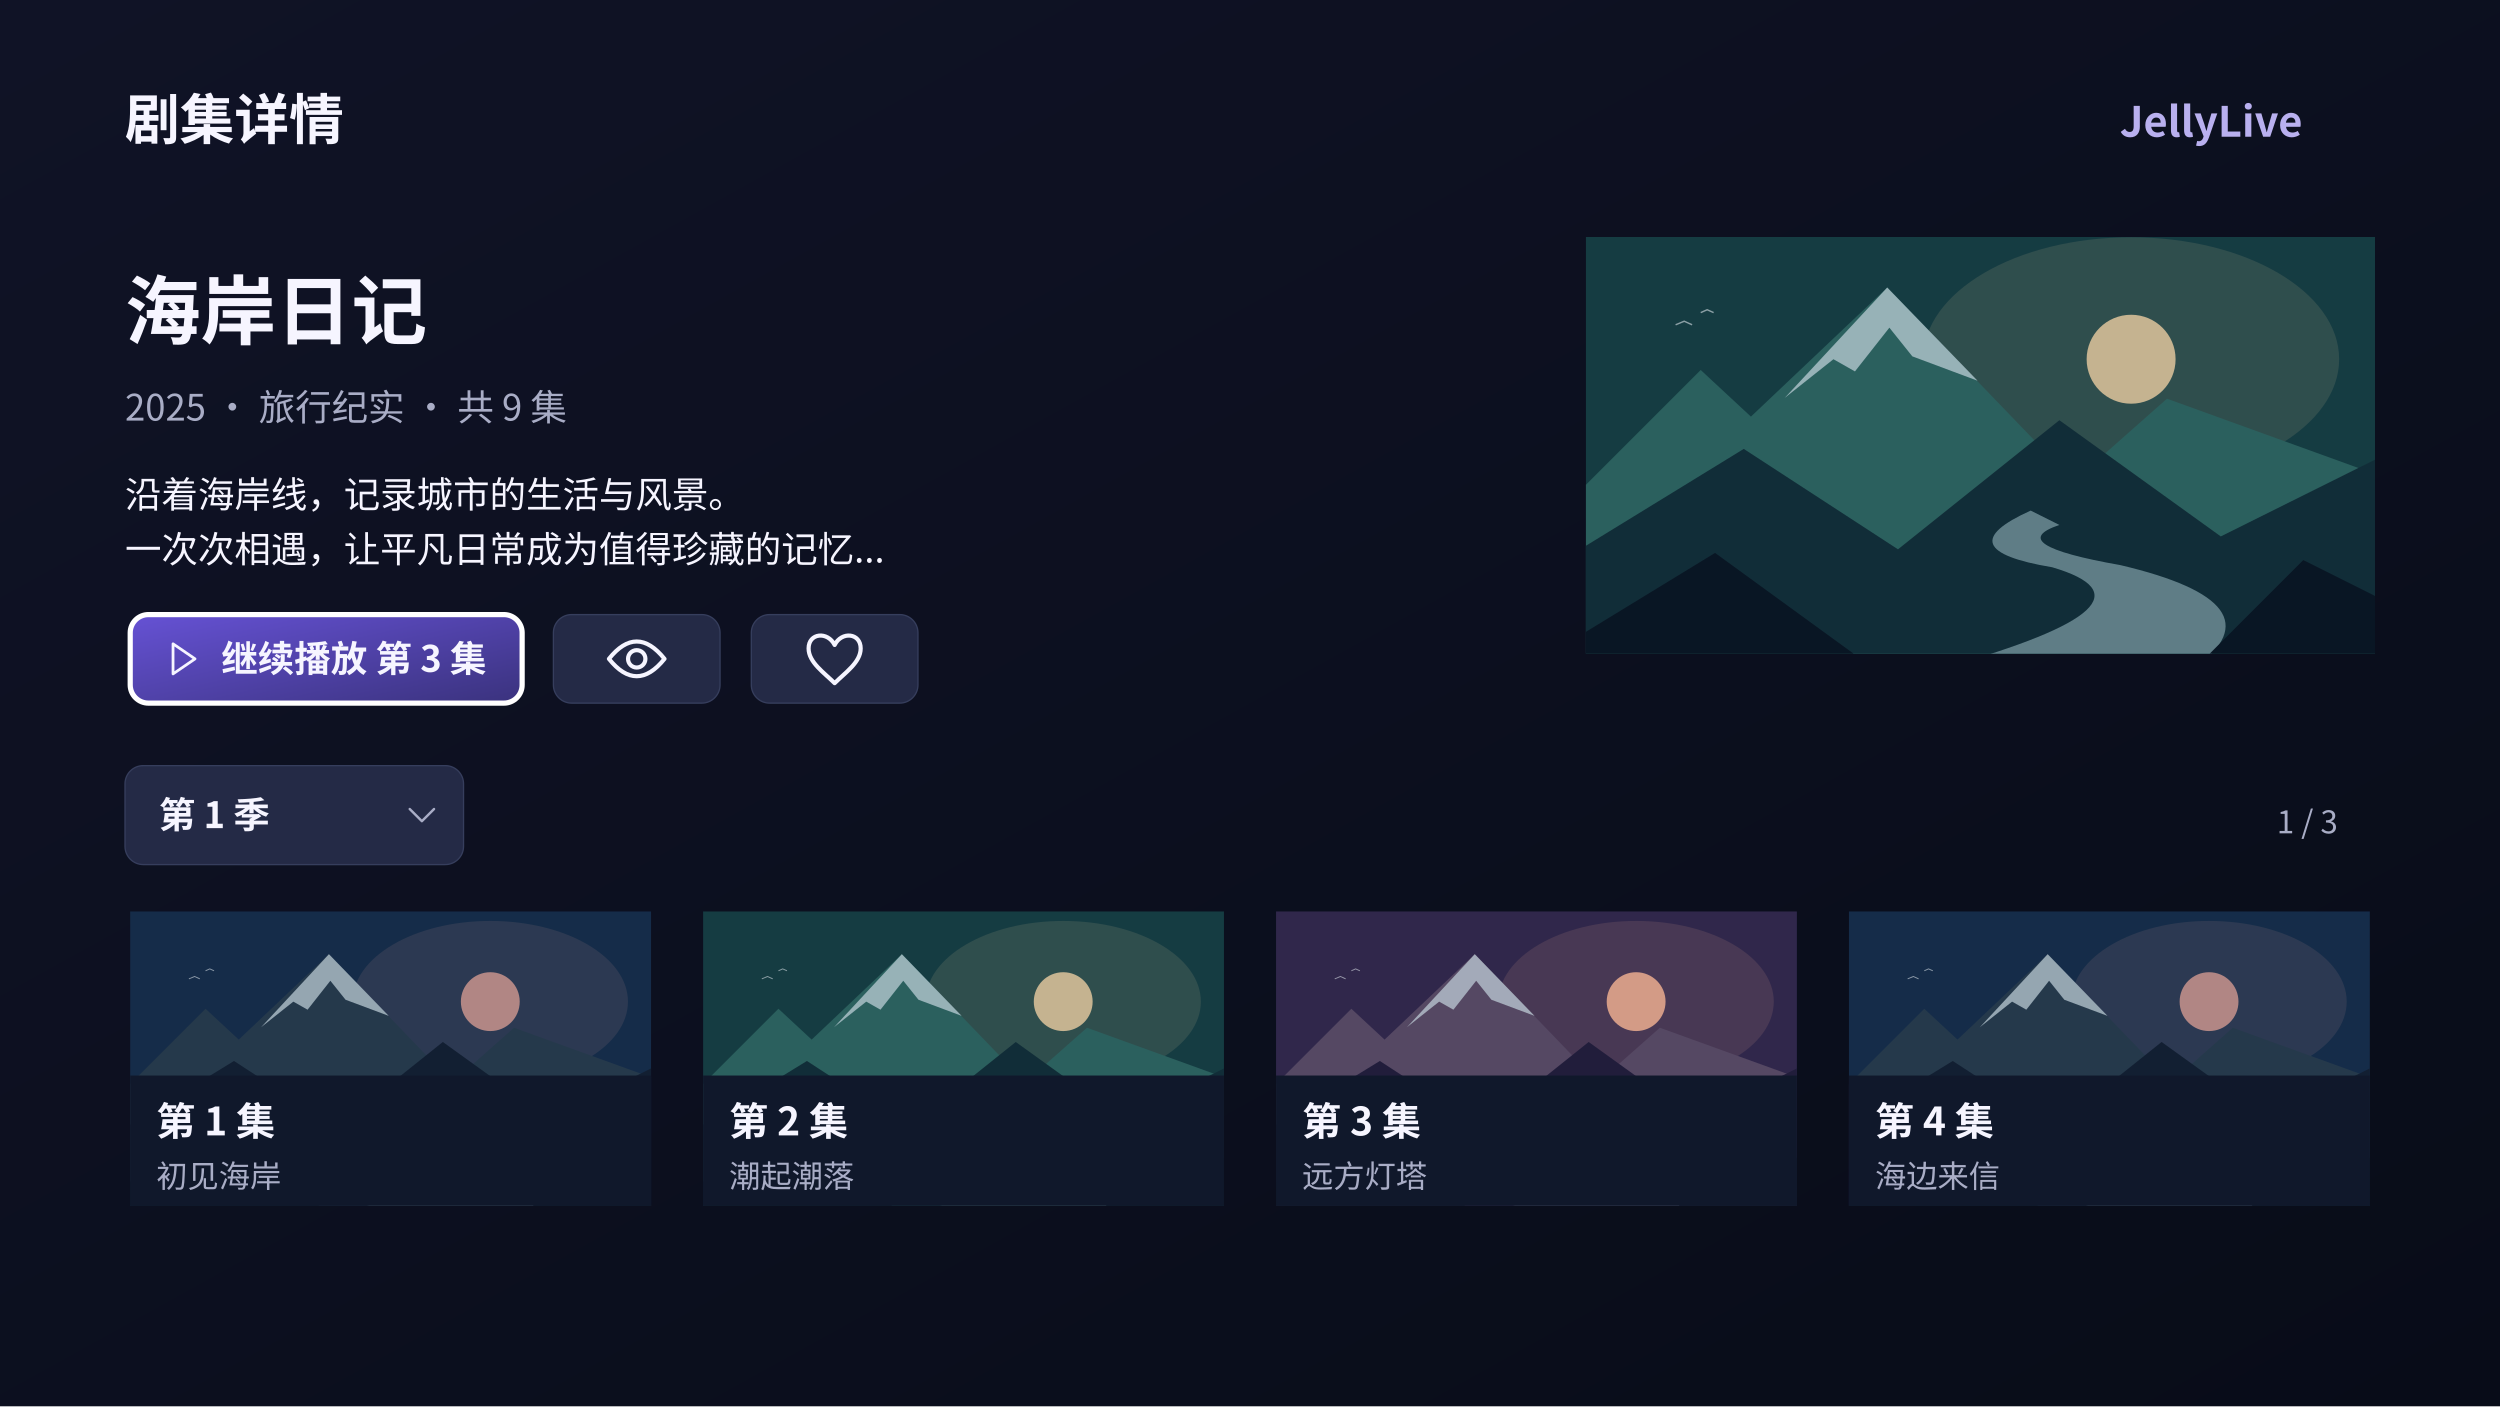
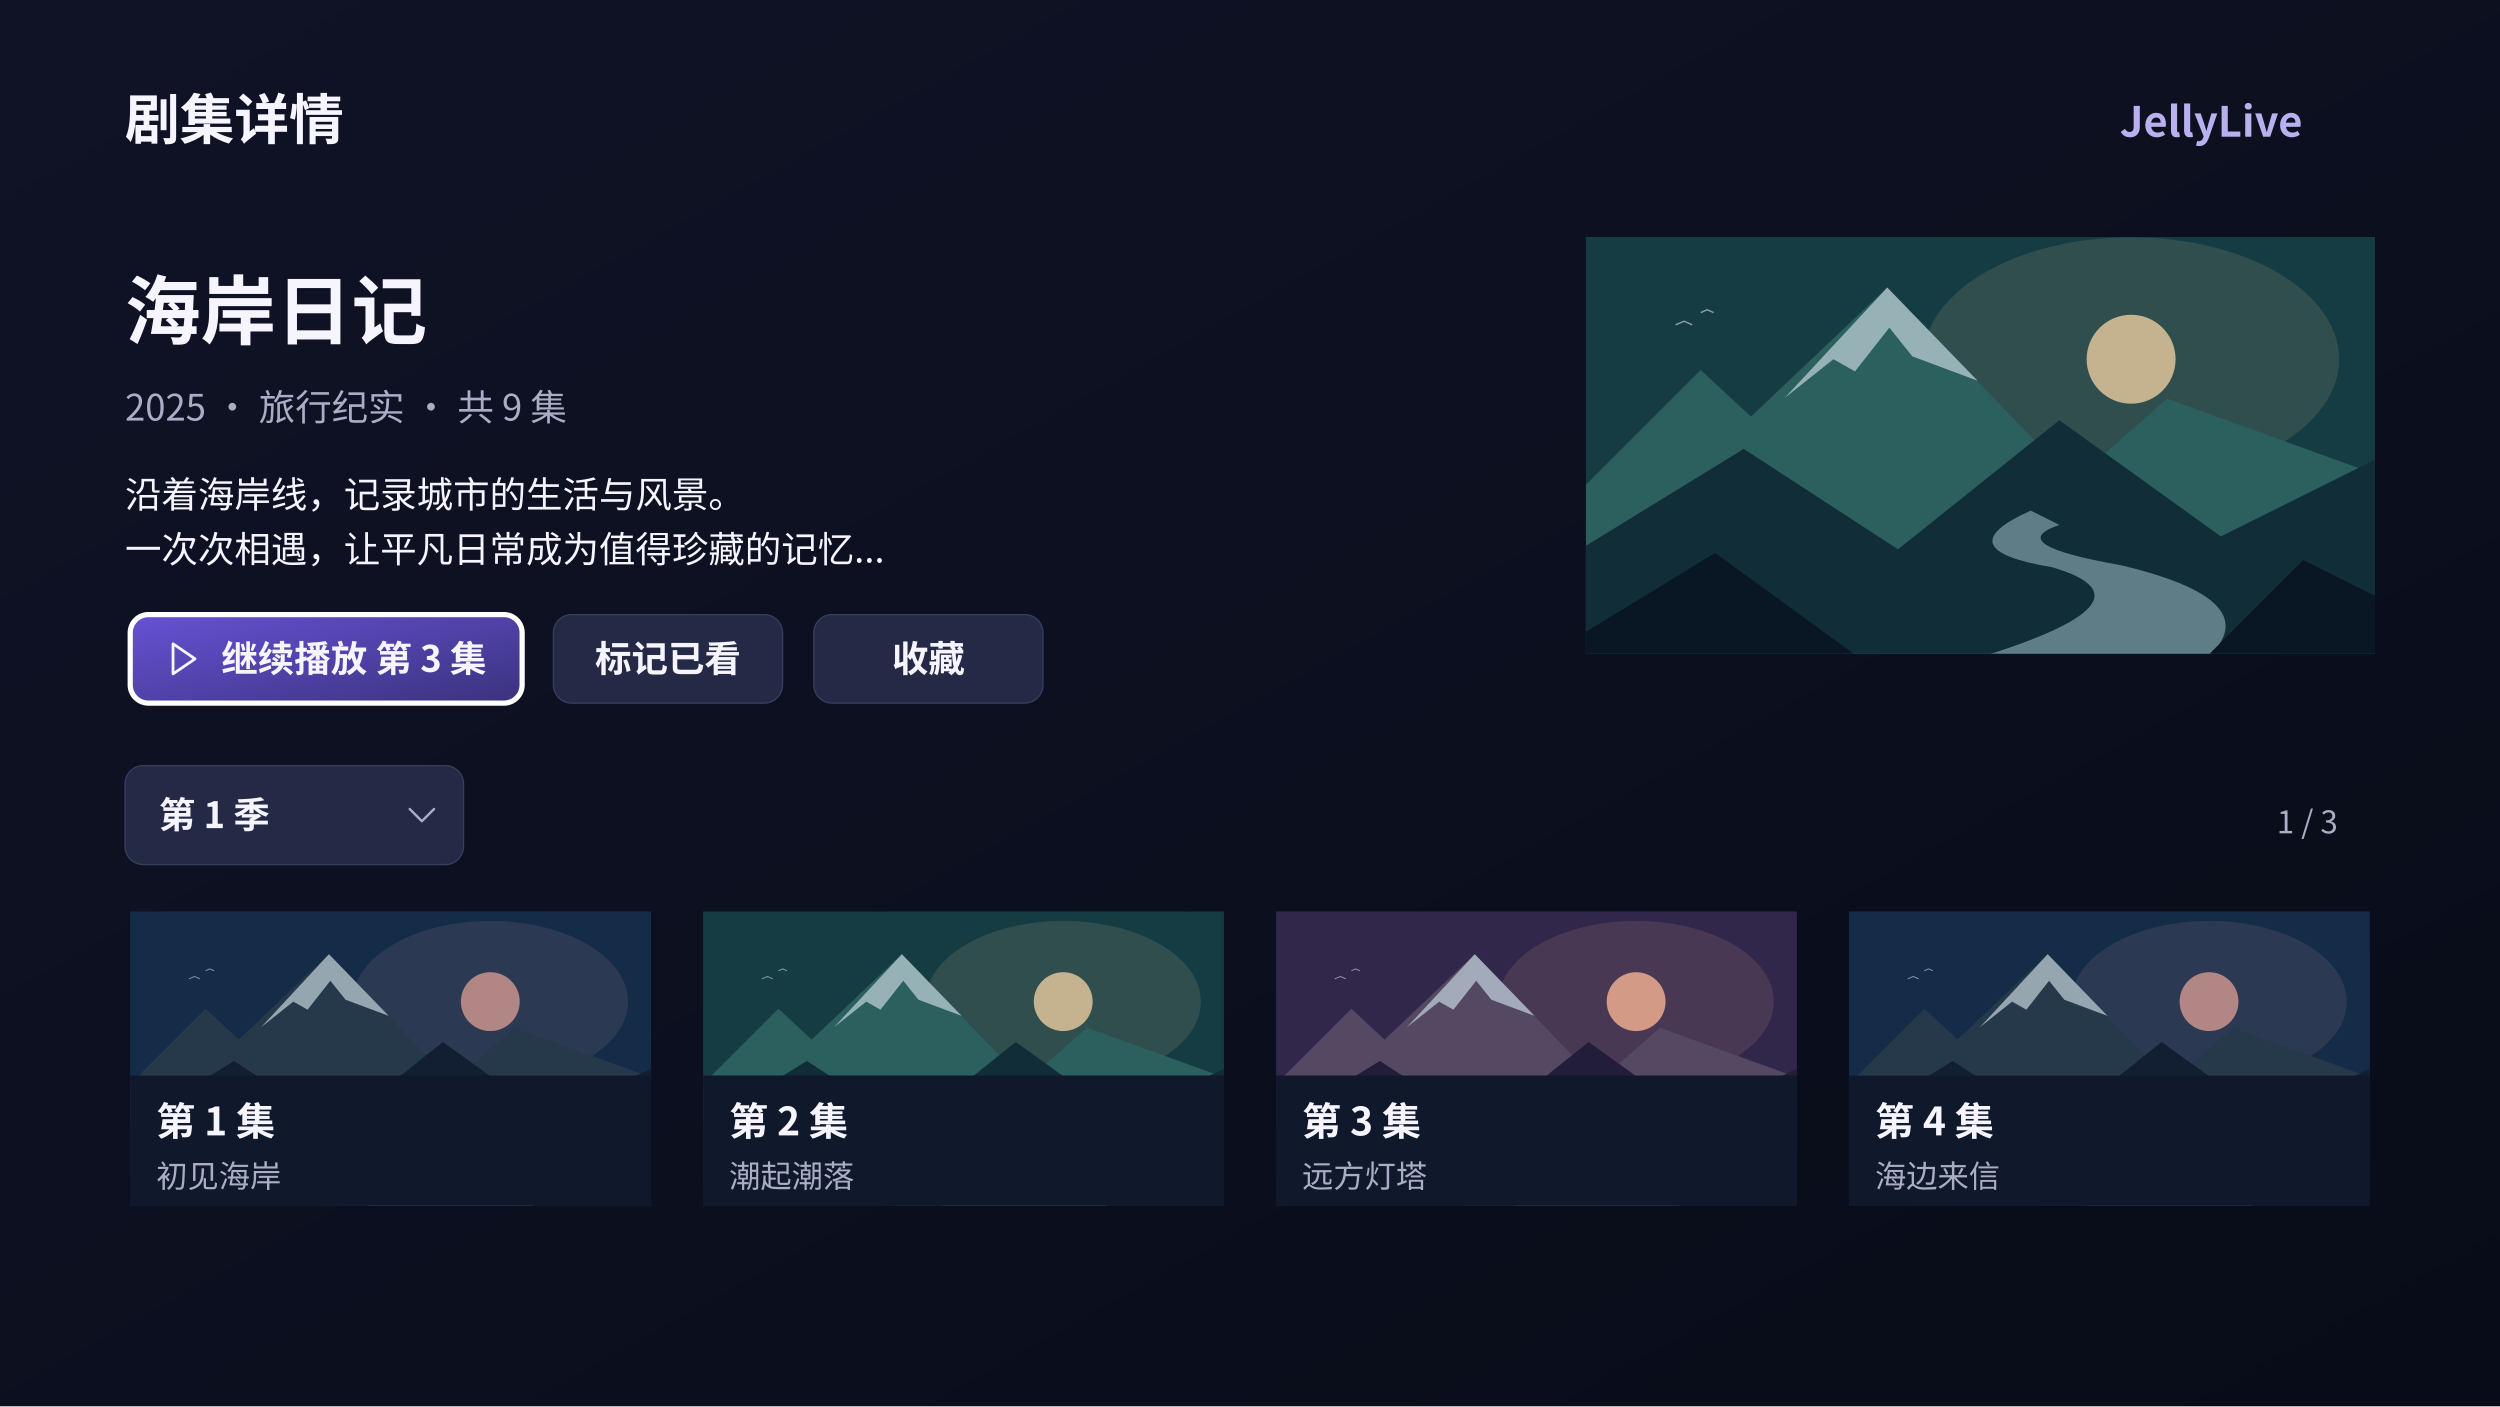
<svg xmlns="http://www.w3.org/2000/svg" width="1920" height="1080" viewBox="0 0 1920 1080" role="img" aria-labelledby="title desc">
  <defs>
    <linearGradient id="bg" x2="1" y2="1">
      <stop stop-color="#101326" />
      <stop offset="1" stop-color="#080c18" />
    </linearGradient>
    <linearGradient id="purple" x2="1" y2="1">
      <stop stop-color="#6652d5" />
      <stop offset="1" stop-color="#3a327d" />
    </linearGradient>
  </defs>
  <g font-family="Noto Sans CJK SC, Microsoft YaHei, sans-serif">
    <rect width="1920" height="1080" fill="url(#bg)" />
    <text x="96" y="107" fill="#f6f5ff" font-size="42" font-weight="650">剧集详情</text>
    <text x="1628" y="105" fill="#b9b0ef" font-size="32" font-weight="600">JellyLive</text>
    <svg x="1218" y="182" width="606" height="320" viewBox="0 0 1100 620" preserveAspectRatio="xMidYMid slice">
      <rect width="1100" height="620" fill="#153c42" />
      <ellipse cx="760" cy="190" rx="290" ry="170" fill="#c5b390" opacity=".15" />
      <circle cx="760" cy="190" r="62" fill="#c5b390" />
      <path d="M0 365 L160 205 L230 270 L420 90 L680 360 L810 245 L1100 350 V620 H0Z" fill="#2b605e" />
      <path d="M277 244 L420 90 L546 220 L455 186 L423 146 L375 207 L345 190Z" fill="#c4d4dd" opacity=".7" />
      <path d="M0 450 L220 315 L435 455 L660 275 L885 437 L1100 330 V620 H0Z" fill="#112d38" />
      <path d="M620 401 Q500 455 650 480 Q820 530 500 620 H850 Q970 530 745 477 Q580 448 660 421Z" fill="#93b3bb" opacity=".6" />
      <path d="M0 570 L180 460 L400 620 H0Z M850 620 L1000 470 L1100 520 V620Z" fill="#091624" />
      <path d="M125 142 l12 -5 l11 5 M160 125 l9 -4 l9 4" fill="none" stroke="#dae1e7" stroke-width="2" opacity=".6" />
    </svg>
    <text x="96" y="260" fill="#f6f5ff" font-size="58" font-weight="650">海岸日记</text>
    <text x="96" y="323" fill="#a9adc6" font-size="28" font-weight="400">2025 · 旅行纪实 · 共 9 集</text>
    <g data-role="overview" data-max-lines="2">
      <text x="96" y="390" fill="#f6f5ff" font-size="28" font-weight="400">沿着海岸线，记录城市的生活与风景。</text>
      <text x="96" y="432" fill="#f6f5ff" font-size="28" font-weight="400">一次次相遇，让平凡日常成为值得珍藏的记忆...</text>
    </g>
    <g data-role="series-actions" data-y="472" data-overview-bottom="442" data-gap="30">
      <rect x="100" y="472" width="301" height="68" rx="14" fill="url(#purple)" stroke="#ffffff" stroke-width="4" />
      <g transform="translate(124 490.0) scale(0.8888889)">
        <path d="M10 5 L29 18 L10 31 Z" fill="none" stroke="#f6f5ff" stroke-width="2.4" stroke-linecap="round" stroke-linejoin="round" />
      </g>
      <text x="170" y="516.0" fill="#f6f5ff" font-size="28" font-weight="600">继续播放 第 3 集</text>
-       <g data-role="detail-action" aria-label="标记剧集已看">
-         <rect x="425" y="472" width="128" height="68" rx="14" fill="#242a46" stroke="#363e5d" stroke-width="1" />
-         <g transform="translate(465 482) scale(1.333333)">
-           <path d="M2 18 Q18 -2 34 18 Q18 38 2 18 Z M23 18 A5 5 0 1 1 13 18 A5 5 0 1 1 23 18" fill="none" stroke="#f6f5ff" stroke-width="2.4" stroke-linecap="round" stroke-linejoin="round" />
-         </g>
+       <g data-role="detail-action" aria-label="标记已看">
+         <rect x="425" y="472" width="176" height="68" rx="14" fill="#242a46" stroke="#363e5d" stroke-width="1" />
+         <text x="513.0" y="516.0" text-anchor="middle" fill="#f6f5ff" font-size="28" font-weight="600">标记已看</text>
      </g>
-       <g data-role="detail-action" aria-label="收藏剧集">
-         <rect x="577" y="472" width="128" height="68" rx="14" fill="#242a46" stroke="#363e5d" stroke-width="1" />
-         <g transform="translate(617 482) scale(1.333333)">
-           <path d="M18 32 C12 26 3 20 3 12 C3 3 14 2 18 10 C22 2 33 3 33 12 C33 20 24 26 18 32 Z" fill="none" stroke="#f6f5ff" stroke-width="2.4" stroke-linecap="round" stroke-linejoin="round" />
-         </g>
+       <g data-role="detail-action" aria-label="收藏">
+         <rect x="625" y="472" width="176" height="68" rx="14" fill="#242a46" stroke="#363e5d" stroke-width="1" />
+         <text x="713.0" y="516.0" text-anchor="middle" fill="#f6f5ff" font-size="28" font-weight="600">收藏</text>
      </g>
    </g>
    <rect x="96" y="588" width="260" height="76" rx="14" fill="#242a46" stroke="#363e5d" stroke-width="1" />
    <text x="122" y="636.0" fill="#f6f5ff" font-size="28" font-weight="600">第 1 季</text>
    <g transform="translate(310 612) scale(0.7777778)">
      <path d="M6 12 L18 24 L30 12" fill="none" stroke="#a9adc6" stroke-width="2.4" stroke-linecap="round" stroke-linejoin="round" />
    </g>
    <text x="1772" y="640" text-anchor="middle" fill="#a9adc6" font-size="24" font-weight="400">1 / 3</text>
    <g data-role="episode-page" data-page="1" data-pages="3">
      <svg x="100" y="700" width="400" height="226" viewBox="0 0 1100 620" preserveAspectRatio="xMidYMid slice">
        <rect width="1100" height="620" fill="#152c49" />
        <ellipse cx="760" cy="190" rx="290" ry="170" fill="#b18684" opacity=".15" />
        <circle cx="760" cy="190" r="62" fill="#b18684" />
        <path d="M0 365 L160 205 L230 270 L420 90 L680 360 L810 245 L1100 350 V620 H0Z" fill="#25394b" />
        <path d="M277 244 L420 90 L546 220 L455 186 L423 146 L375 207 L345 190Z" fill="#c4d4dd" opacity=".7" />
        <path d="M0 450 L220 315 L435 455 L660 275 L885 437 L1100 330 V620 H0Z" fill="#121f32" />
        <path d="M620 401 Q500 455 650 480 Q820 530 500 620 H850 Q970 530 745 477 Q580 448 660 421Z" fill="#93b3bb" opacity=".6" />
        <path d="M0 570 L180 460 L400 620 H0Z M850 620 L1000 470 L1100 520 V620Z" fill="#091624" />
        <path d="M125 142 l12 -5 l11 5 M160 125 l9 -4 l9 4" fill="none" stroke="#dae1e7" stroke-width="2" opacity=".6" />
      </svg>
      <rect x="100" y="826" width="400" height="100" rx="0" fill="#10182b" stroke="none" stroke-width="1" />
      <text x="120" y="872" fill="#f6f5ff" font-size="30" font-weight="650">第 1 集</text>
      <text x="120" y="912" fill="#a9adc6" font-size="24" font-weight="400">初见海岸</text>
      <svg x="540" y="700" width="400" height="226" viewBox="0 0 1100 620" preserveAspectRatio="xMidYMid slice">
        <rect width="1100" height="620" fill="#153c42" />
        <ellipse cx="760" cy="190" rx="290" ry="170" fill="#c5b390" opacity=".15" />
        <circle cx="760" cy="190" r="62" fill="#c5b390" />
        <path d="M0 365 L160 205 L230 270 L420 90 L680 360 L810 245 L1100 350 V620 H0Z" fill="#2b605e" />
        <path d="M277 244 L420 90 L546 220 L455 186 L423 146 L375 207 L345 190Z" fill="#c4d4dd" opacity=".7" />
        <path d="M0 450 L220 315 L435 455 L660 275 L885 437 L1100 330 V620 H0Z" fill="#112d38" />
        <path d="M620 401 Q500 455 650 480 Q820 530 500 620 H850 Q970 530 745 477 Q580 448 660 421Z" fill="#93b3bb" opacity=".6" />
        <path d="M0 570 L180 460 L400 620 H0Z M850 620 L1000 470 L1100 520 V620Z" fill="#091624" />
        <path d="M125 142 l12 -5 l11 5 M160 125 l9 -4 l9 4" fill="none" stroke="#dae1e7" stroke-width="2" opacity=".6" />
      </svg>
      <rect x="540" y="826" width="400" height="100" rx="0" fill="#10182b" stroke="none" stroke-width="1" />
      <text x="560" y="872" fill="#f6f5ff" font-size="30" font-weight="650">第 2 集</text>
      <text x="560" y="912" fill="#a9adc6" font-size="24" font-weight="400">潮起潮落</text>
      <svg x="980" y="700" width="400" height="226" viewBox="0 0 1100 620" preserveAspectRatio="xMidYMid slice">
        <rect width="1100" height="620" fill="#30274b" />
        <ellipse cx="760" cy="190" rx="290" ry="170" fill="#d39b86" opacity=".15" />
        <circle cx="760" cy="190" r="62" fill="#d39b86" />
        <path d="M0 365 L160 205 L230 270 L420 90 L680 360 L810 245 L1100 350 V620 H0Z" fill="#554863" />
        <path d="M277 244 L420 90 L546 220 L455 186 L423 146 L375 207 L345 190Z" fill="#c4d4dd" opacity=".7" />
        <path d="M0 450 L220 315 L435 455 L660 275 L885 437 L1100 330 V620 H0Z" fill="#211d3b" />
        <path d="M620 401 Q500 455 650 480 Q820 530 500 620 H850 Q970 530 745 477 Q580 448 660 421Z" fill="#93b3bb" opacity=".6" />
        <path d="M0 570 L180 460 L400 620 H0Z M850 620 L1000 470 L1100 520 V620Z" fill="#091624" />
        <path d="M125 142 l12 -5 l11 5 M160 125 l9 -4 l9 4" fill="none" stroke="#dae1e7" stroke-width="2" opacity=".6" />
      </svg>
      <rect x="980" y="826" width="400" height="100" rx="0" fill="#10182b" stroke="none" stroke-width="1" />
      <text x="1000" y="872" fill="#f6f5ff" font-size="30" font-weight="650">第 3 集</text>
      <text x="1000" y="912" fill="#a9adc6" font-size="24" font-weight="400">远方灯塔</text>
      <svg x="1420" y="700" width="400" height="226" viewBox="0 0 1100 620" preserveAspectRatio="xMidYMid slice">
        <rect width="1100" height="620" fill="#152c49" />
        <ellipse cx="760" cy="190" rx="290" ry="170" fill="#b18684" opacity=".15" />
        <circle cx="760" cy="190" r="62" fill="#b18684" />
        <path d="M0 365 L160 205 L230 270 L420 90 L680 360 L810 245 L1100 350 V620 H0Z" fill="#25394b" />
        <path d="M277 244 L420 90 L546 220 L455 186 L423 146 L375 207 L345 190Z" fill="#c4d4dd" opacity=".7" />
        <path d="M0 450 L220 315 L435 455 L660 275 L885 437 L1100 330 V620 H0Z" fill="#121f32" />
        <path d="M620 401 Q500 455 650 480 Q820 530 500 620 H850 Q970 530 745 477 Q580 448 660 421Z" fill="#93b3bb" opacity=".6" />
        <path d="M0 570 L180 460 L400 620 H0Z M850 620 L1000 470 L1100 520 V620Z" fill="#091624" />
        <path d="M125 142 l12 -5 l11 5 M160 125 l9 -4 l9 4" fill="none" stroke="#dae1e7" stroke-width="2" opacity=".6" />
      </svg>
      <rect x="1420" y="826" width="400" height="100" rx="0" fill="#10182b" stroke="none" stroke-width="1" />
      <text x="1440" y="872" fill="#f6f5ff" font-size="30" font-weight="650">第 4 集</text>
      <text x="1440" y="912" fill="#a9adc6" font-size="24" font-weight="400">海边来信</text>
    </g>
  </g>
</svg>
